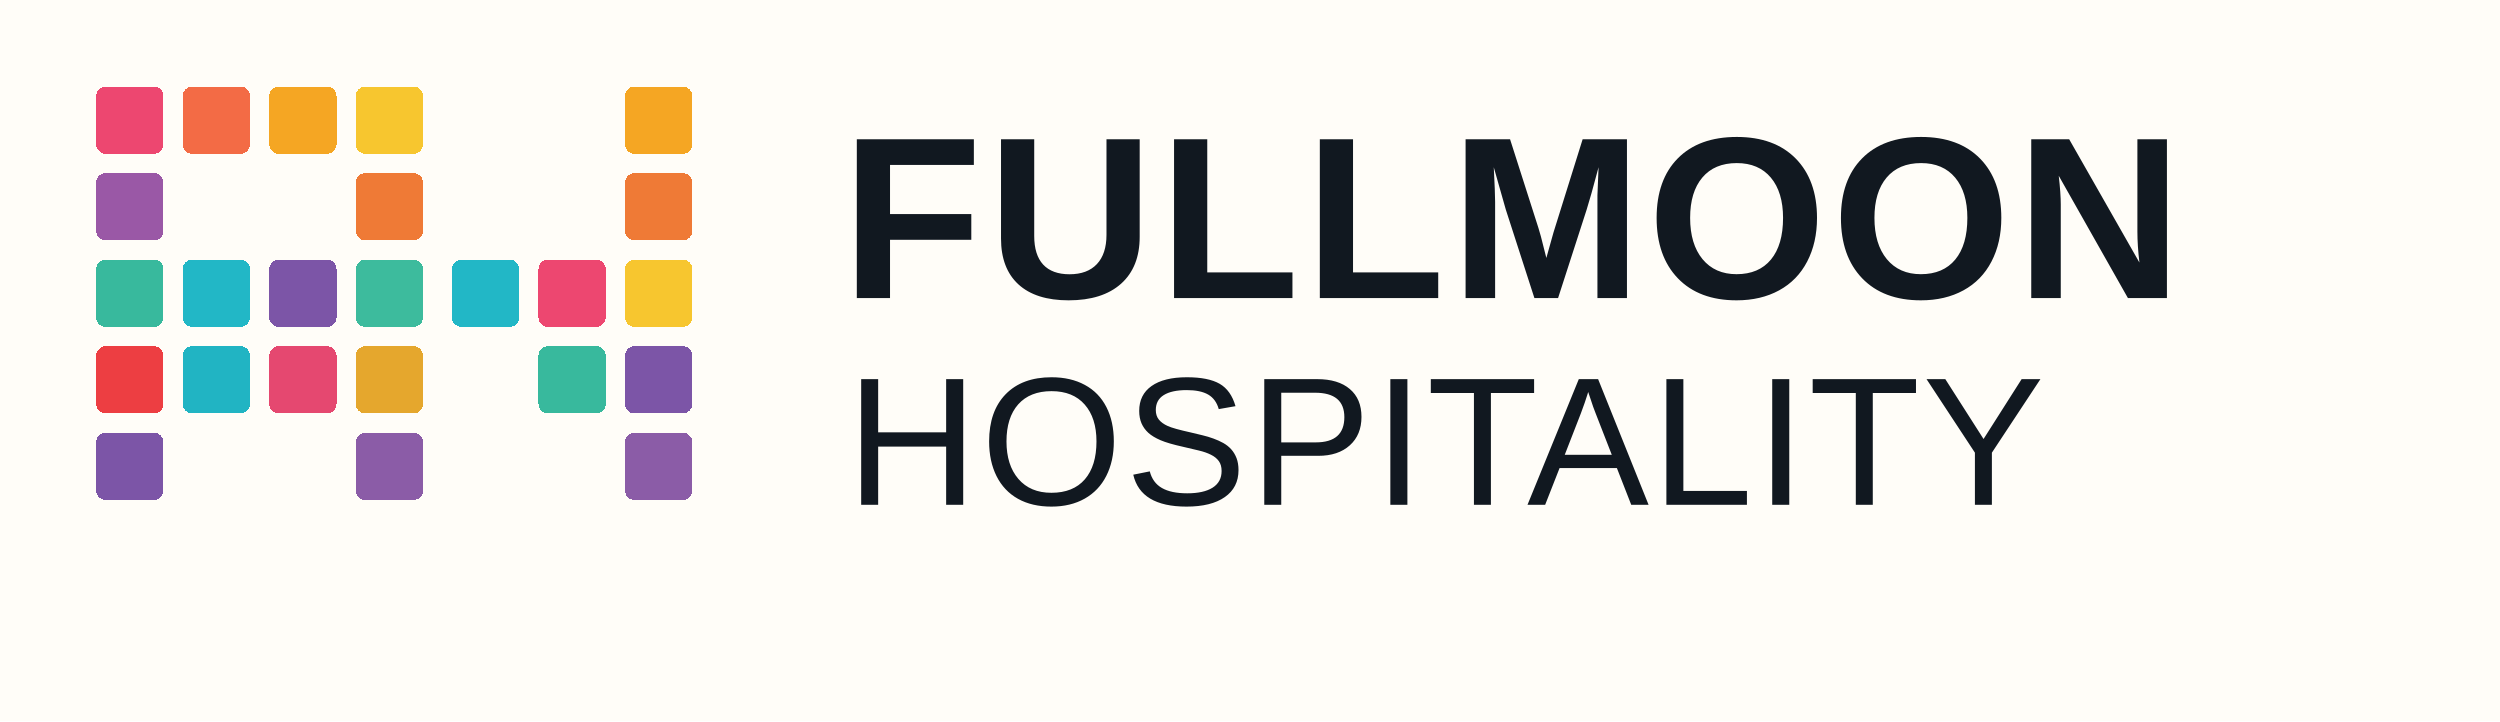
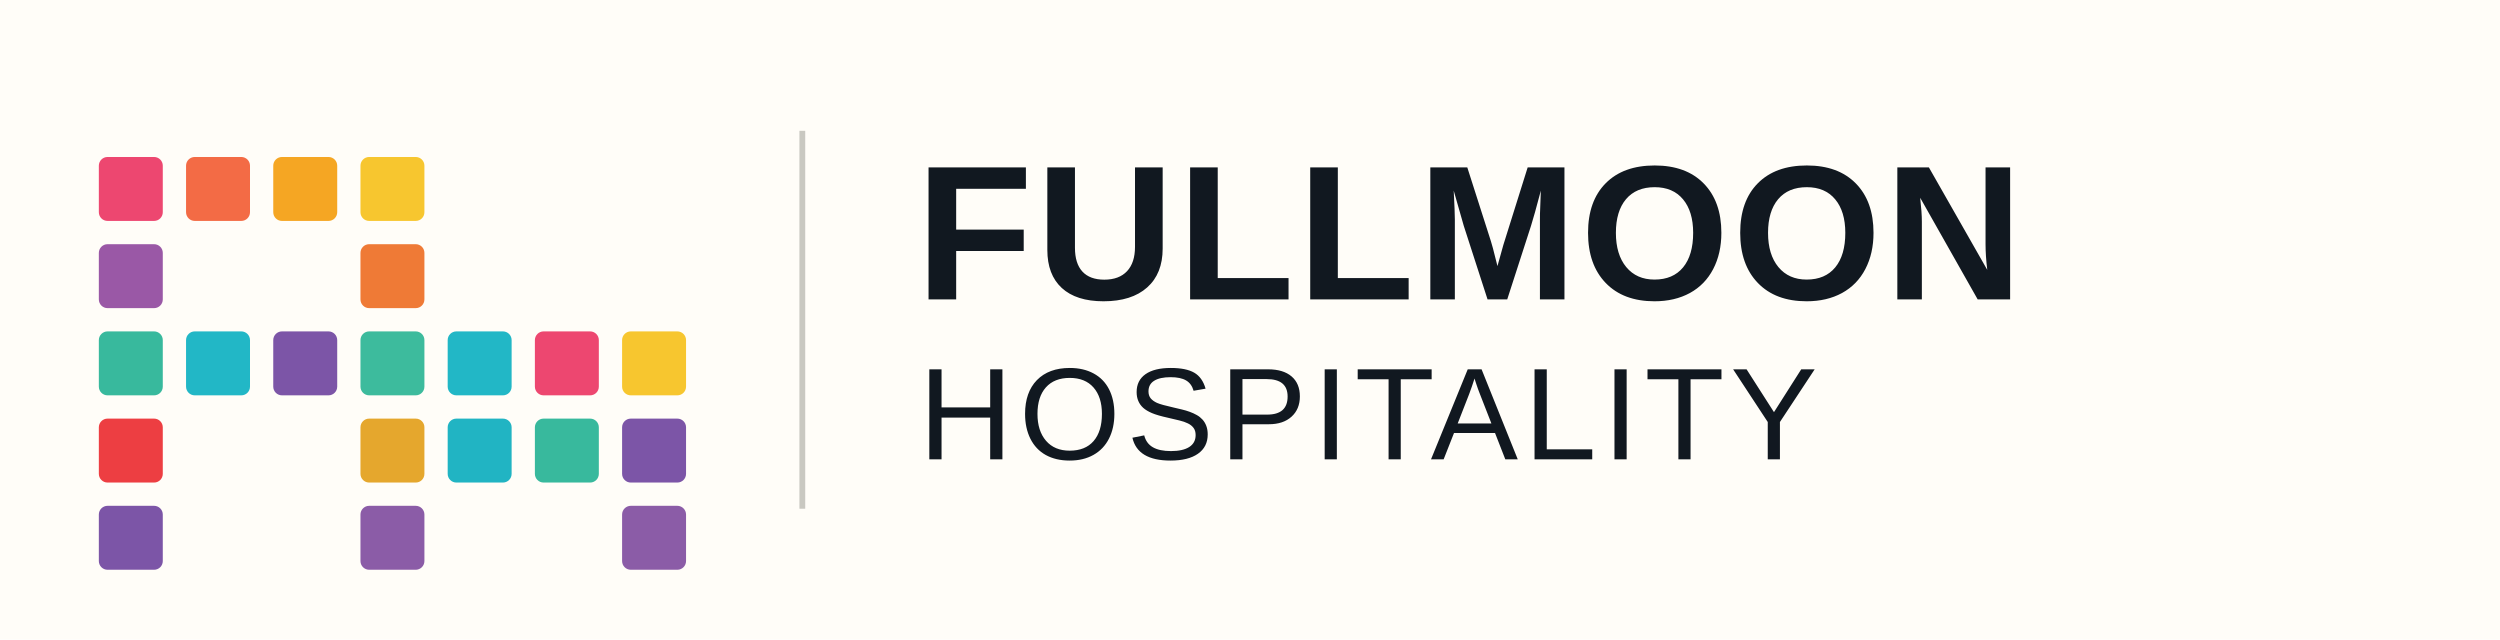
- <svg xmlns="http://www.w3.org/2000/svg" viewBox="0 0 520 150" role="img" aria-labelledby="title desc">
-   <rect width="520" height="150" fill="#fffdf8" />
-   <g transform="translate(20 18)" shape-rendering="crispEdges">
-     <rect x="0" y="0" width="14" height="14" rx="2" fill="#ed4770" />
-     <rect x="18" y="0" width="14" height="14" rx="2" fill="#f36b45" />
-     <rect x="36" y="0" width="14" height="14" rx="2" fill="#f5a623" />
-     <rect x="54" y="0" width="14" height="14" rx="2" fill="#f7c62f" />
-     <rect x="0" y="18" width="14" height="14" rx="2" fill="#9a58a6" />
-     <rect x="54" y="18" width="14" height="14" rx="2" fill="#ef7a36" />
-     <rect x="0" y="36" width="14" height="14" rx="2" fill="#38b99d" />
-     <rect x="18" y="36" width="14" height="14" rx="2" fill="#22b7c6" />
-     <rect x="36" y="36" width="14" height="14" rx="2" fill="#7c55a7" />
-     <rect x="54" y="36" width="14" height="14" rx="2" fill="#3dbb9d" />
-     <rect x="0" y="54" width="14" height="14" rx="2" fill="#ed3e42" />
-     <rect x="18" y="54" width="14" height="14" rx="2" fill="#21b4c3" />
-     <rect x="36" y="54" width="14" height="14" rx="2" fill="#e54870" />
-     <rect x="54" y="54" width="14" height="14" rx="2" fill="#e5a72d" />
-     <rect x="0" y="72" width="14" height="14" rx="2" fill="#7c55a7" />
-     <rect x="54" y="72" width="14" height="14" rx="2" fill="#8b5ca7" />
-     <rect x="110" y="0" width="14" height="14" rx="2" fill="#f5a623" />
-     <rect x="110" y="18" width="14" height="14" rx="2" fill="#ef7a36" />
-     <rect x="110" y="36" width="14" height="14" rx="2" fill="#f7c62f" />
-     <rect x="110" y="54" width="14" height="14" rx="2" fill="#7c55a7" />
-     <rect x="110" y="72" width="14" height="14" rx="2" fill="#8b5ca7" />
-     <rect x="92" y="36" width="14" height="14" rx="2" fill="#ed4770" />
-     <rect x="74" y="36" width="14" height="14" rx="2" fill="#22b7c6" />
-     <rect x="92" y="54" width="14" height="14" rx="2" fill="#38b99d" />
+ <svg xmlns="http://www.w3.org/2000/svg" viewBox="0 0 860 220" role="img" aria-labelledby="title desc">
+   <rect width="860" height="220" fill="#fffdf8" />
+   <g transform="translate(34 54)" shape-rendering="geometricPrecision">
+     <rect x="0" y="0" width="22" height="22" rx="3" fill="#ed4770" />
+     <rect x="30" y="0" width="22" height="22" rx="3" fill="#f36b45" />
+     <rect x="60" y="0" width="22" height="22" rx="3" fill="#f5a623" />
+     <rect x="90" y="0" width="22" height="22" rx="3" fill="#f7c62f" />
+     <rect x="0" y="30" width="22" height="22" rx="3" fill="#9a58a6" />
+     <rect x="90" y="30" width="22" height="22" rx="3" fill="#ef7a36" />
+     <rect x="0" y="60" width="22" height="22" rx="3" fill="#38b99d" />
+     <rect x="30" y="60" width="22" height="22" rx="3" fill="#22b7c6" />
+     <rect x="60" y="60" width="22" height="22" rx="3" fill="#7c55a7" />
+     <rect x="90" y="60" width="22" height="22" rx="3" fill="#3dbb9d" />
+     <rect x="120" y="60" width="22" height="22" rx="3" fill="#22b7c6" />
+     <rect x="150" y="60" width="22" height="22" rx="3" fill="#ed4770" />
+     <rect x="180" y="60" width="22" height="22" rx="3" fill="#f7c62f" />
+     <rect x="0" y="90" width="22" height="22" rx="3" fill="#ed3e42" />
+     <rect x="90" y="90" width="22" height="22" rx="3" fill="#e5a72d" />
+     <rect x="120" y="90" width="22" height="22" rx="3" fill="#21b4c3" />
+     <rect x="150" y="90" width="22" height="22" rx="3" fill="#38b99d" />
+     <rect x="180" y="90" width="22" height="22" rx="3" fill="#7c55a7" />
+     <rect x="0" y="120" width="22" height="22" rx="3" fill="#7c55a7" />
+     <rect x="90" y="120" width="22" height="22" rx="3" fill="#8b5ca7" />
+     <rect x="180" y="120" width="22" height="22" rx="3" fill="#8b5ca7" />
  </g>
-   <text x="175" y="62" font-family="Arial,Helvetica,sans-serif" font-size="48" font-weight="700" letter-spacing="1" fill="#111820">FULLMOON</text>
-   <text x="176" y="105" font-family="Arial,Helvetica,sans-serif" font-size="38" font-weight="300" letter-spacing=".5" fill="#111820">HOSPITALITY</text>
+   <line x1="276" y1="45" x2="276" y2="175" stroke="#c9c8c1" stroke-width="2" />
+   <text x="315" y="103" font-family="Arial, Helvetica, sans-serif" font-size="66" font-weight="800" letter-spacing="1" fill="#111820">FULLMOON</text>
+   <text x="316" y="158" font-family="Arial, Helvetica, sans-serif" font-size="45" font-weight="300" letter-spacing="2" fill="#111820">HOSPITALITY</text>
</svg>
